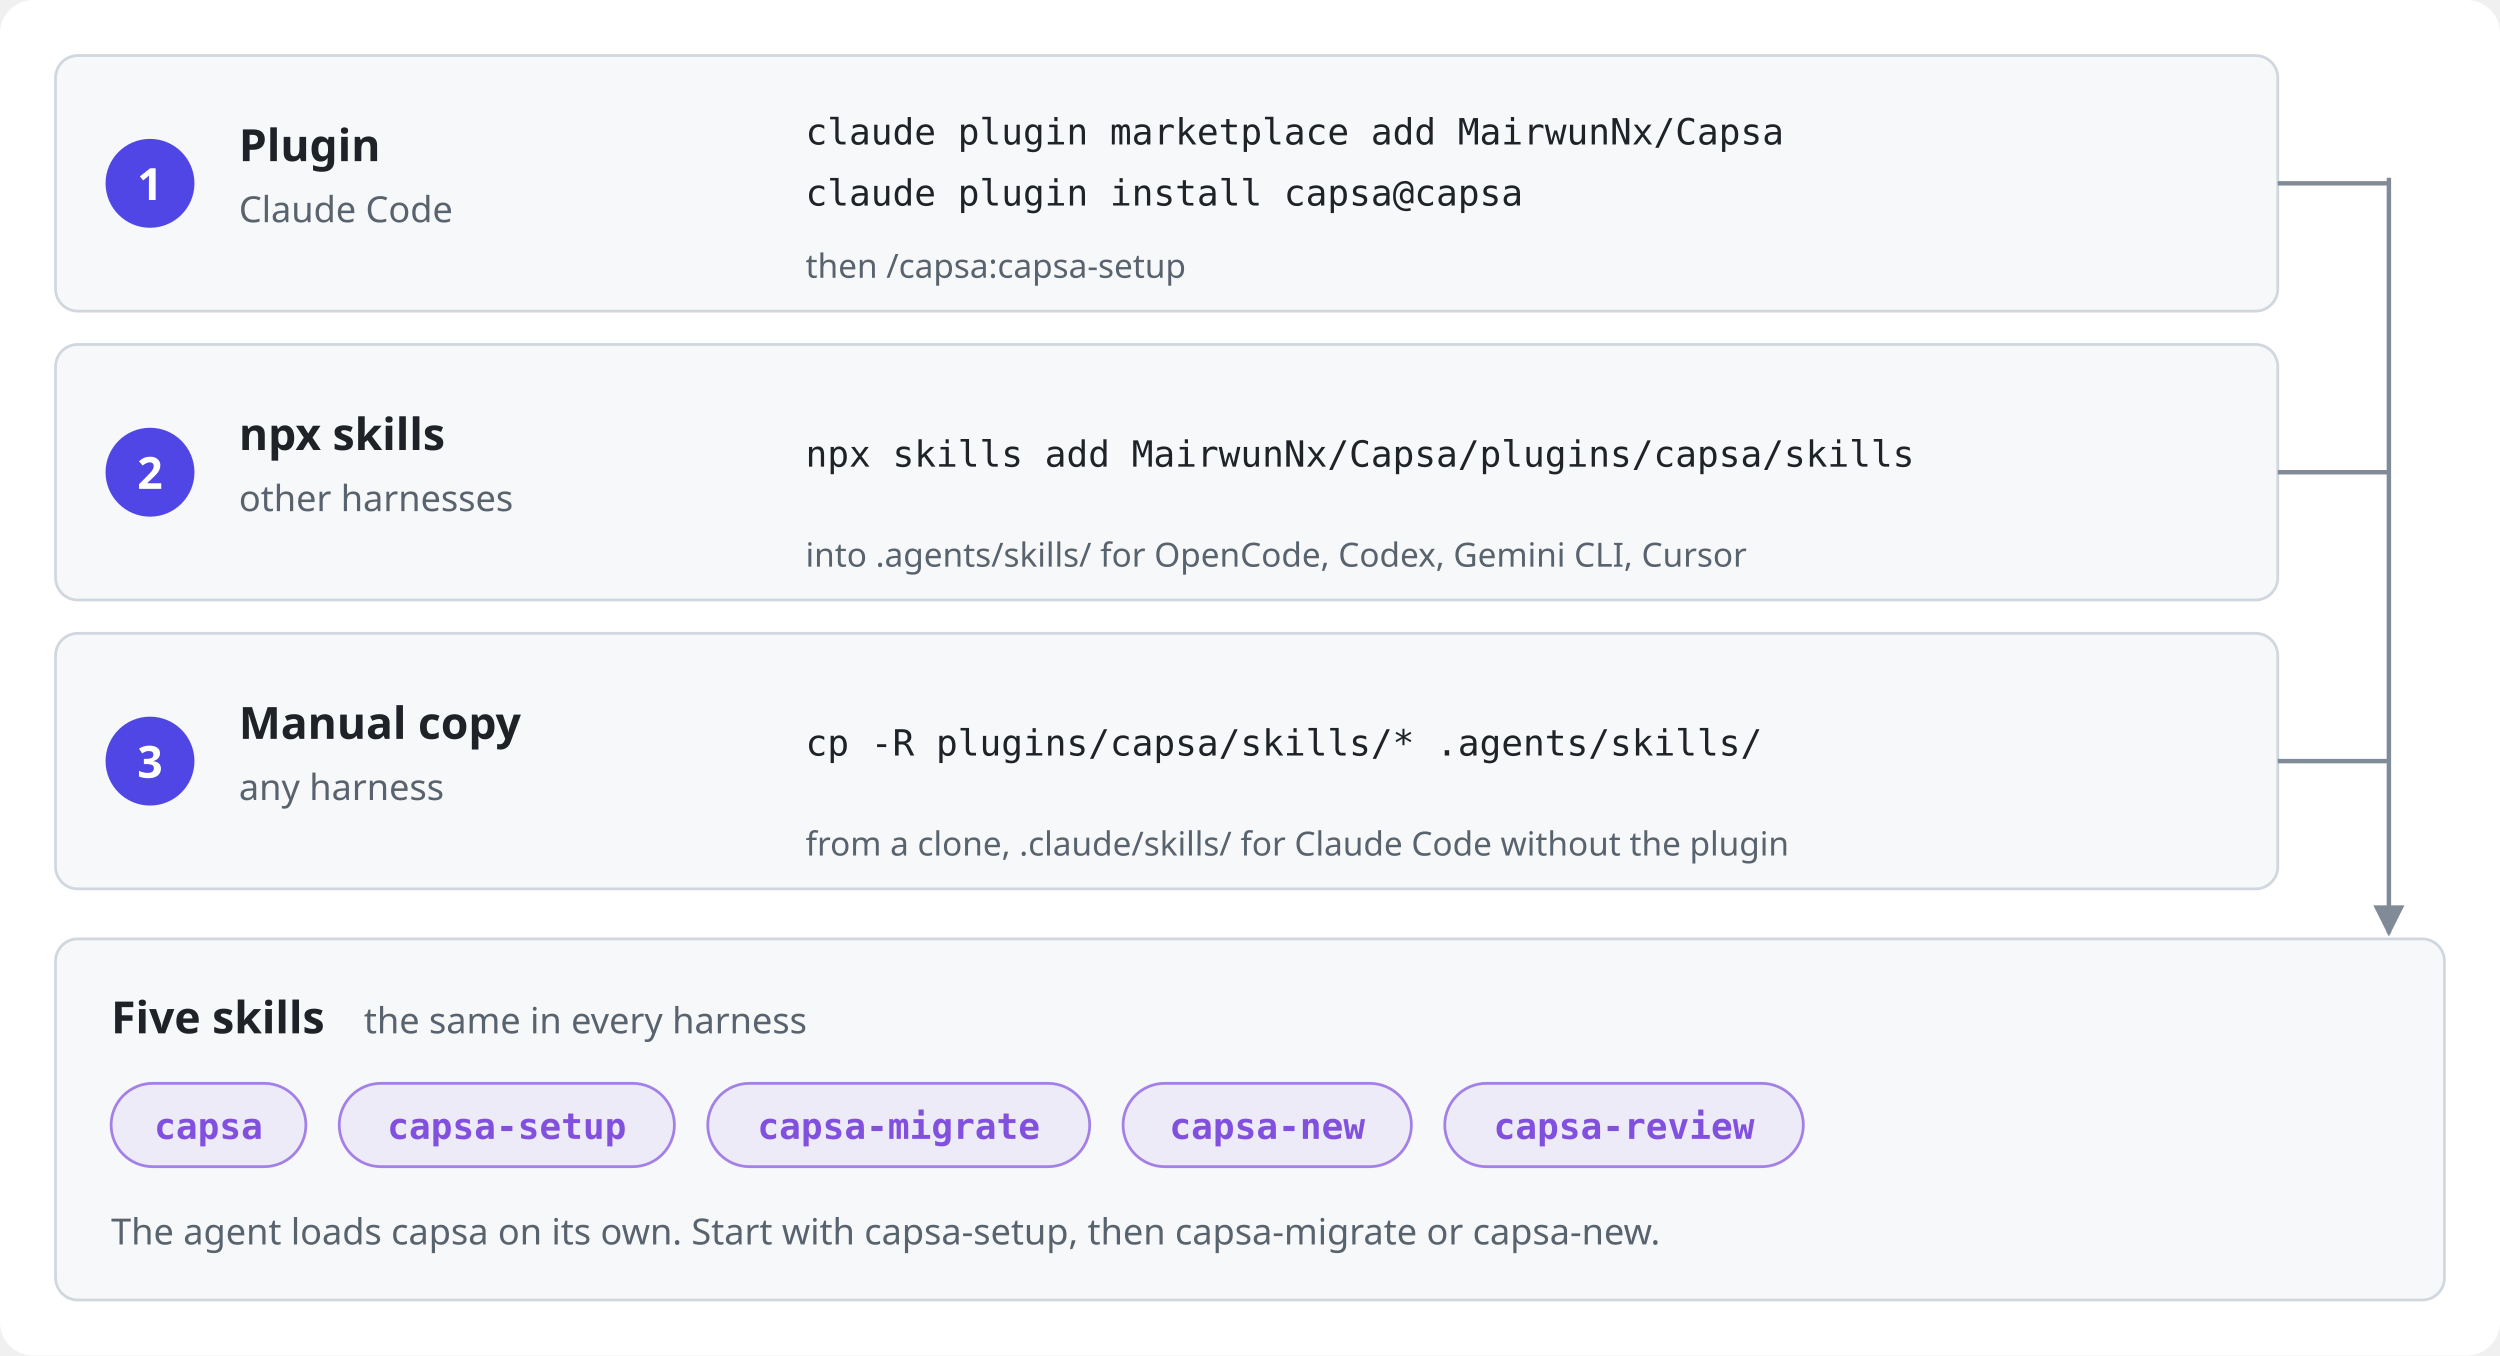
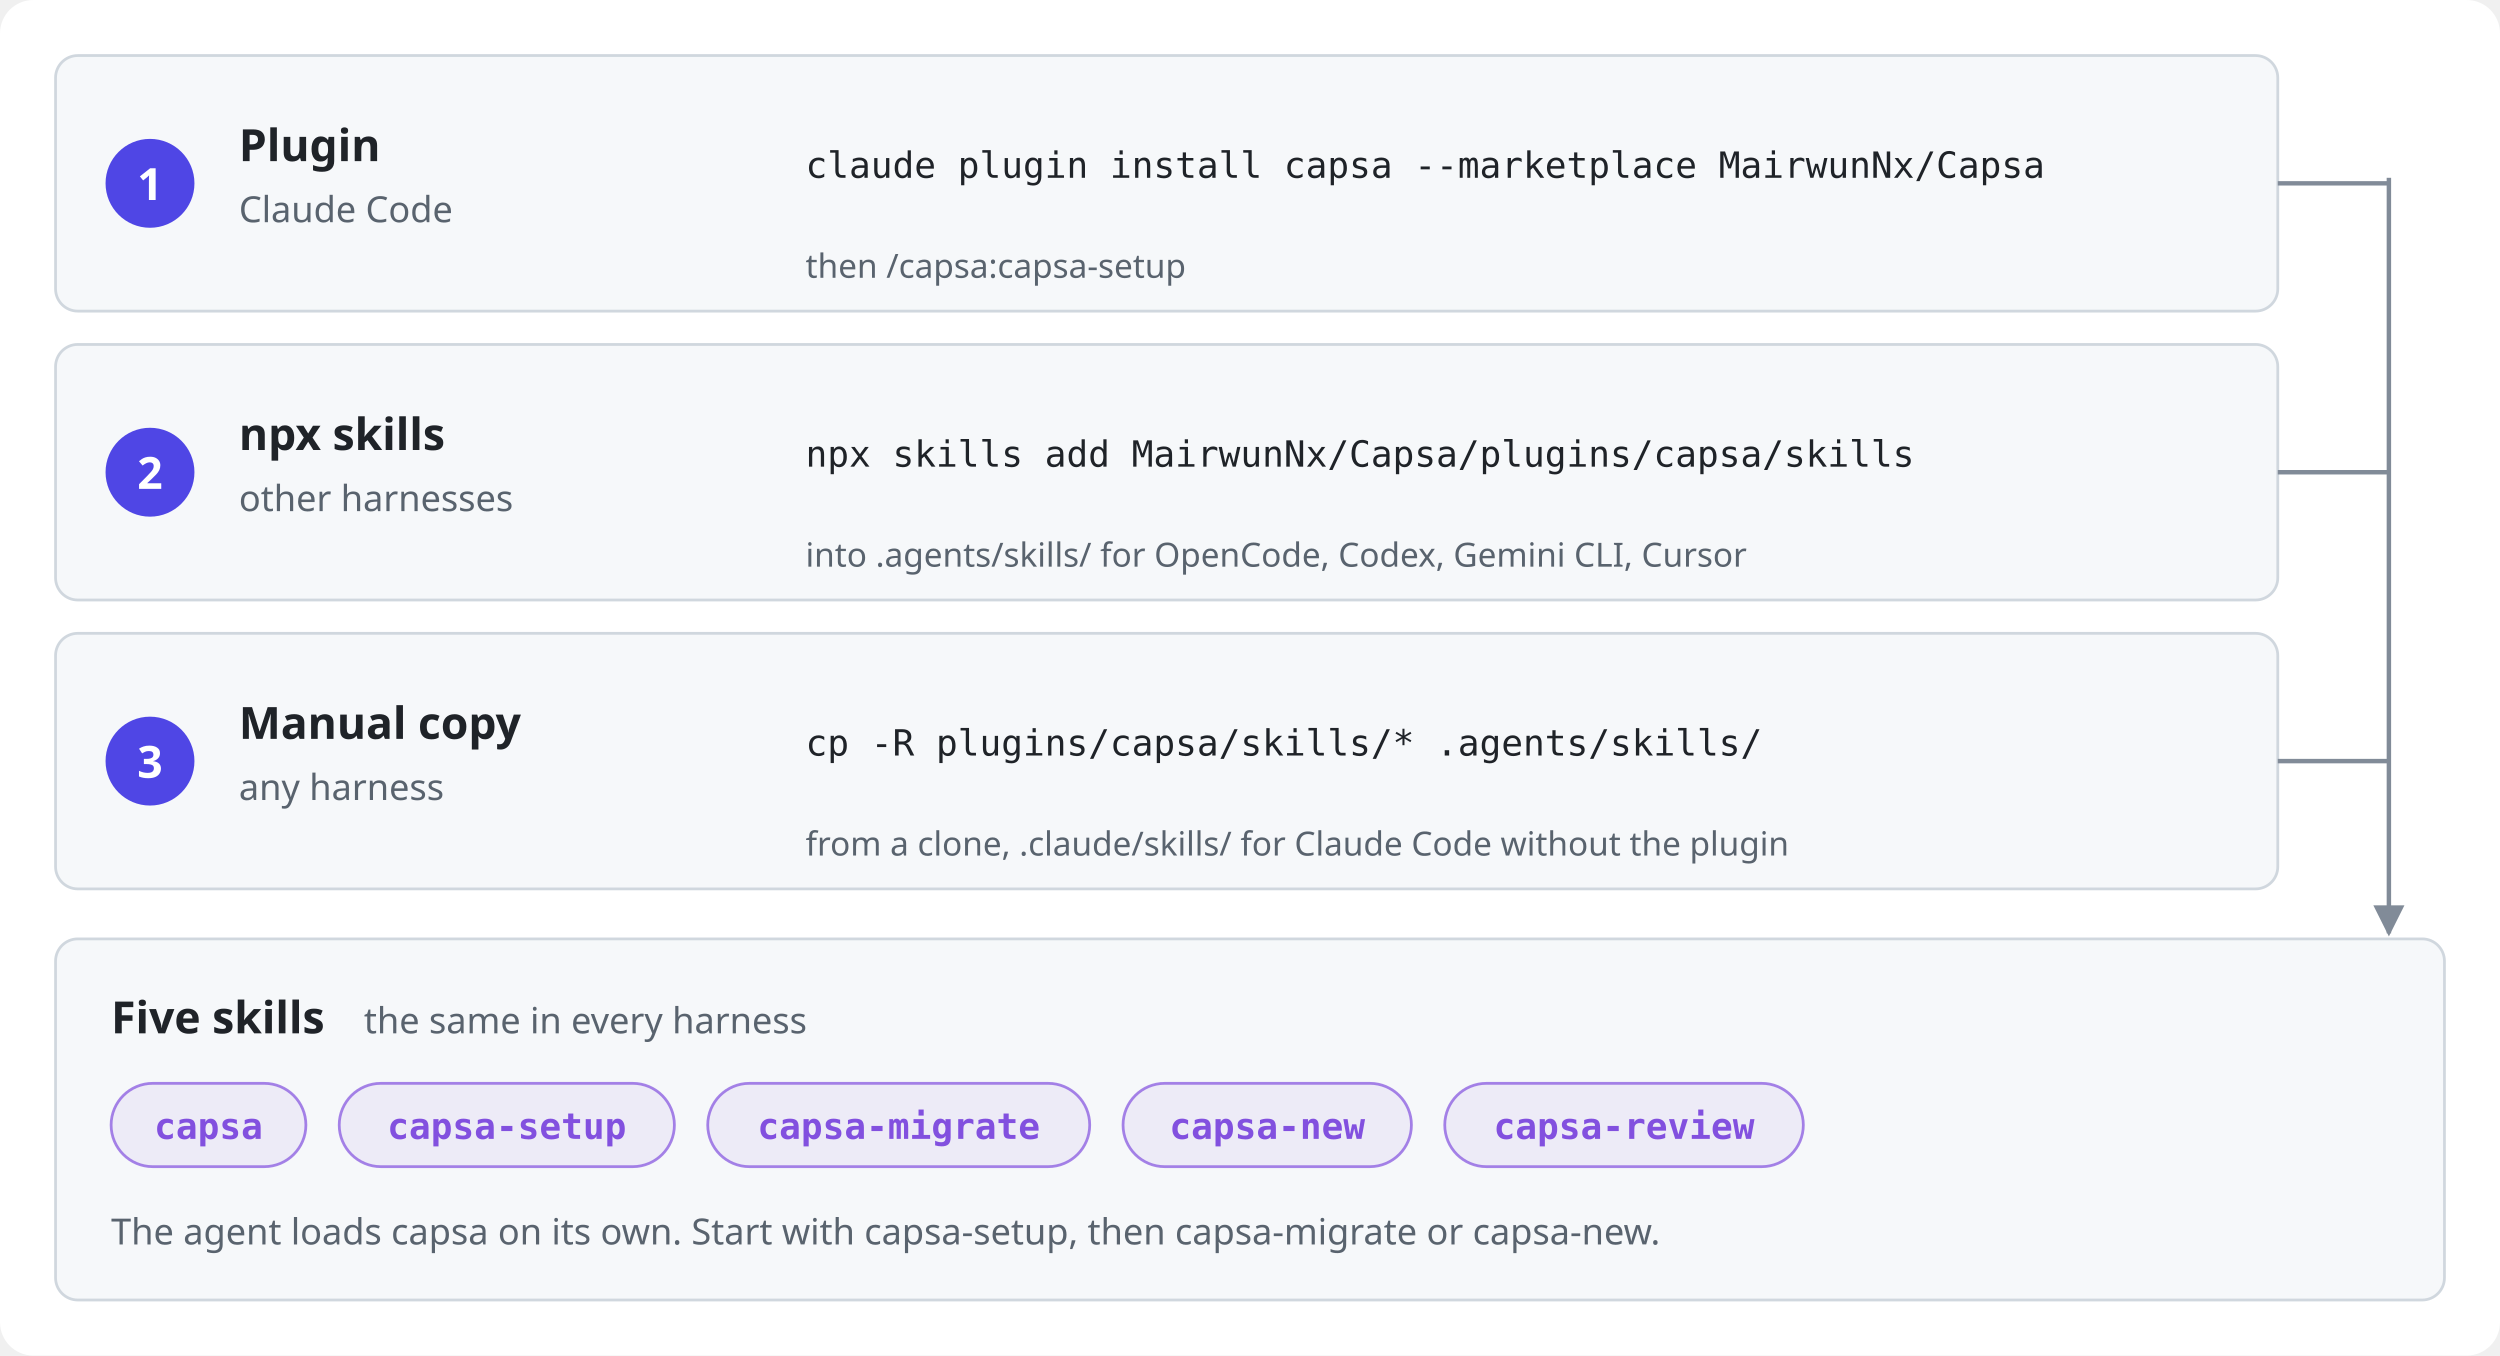
<svg xmlns="http://www.w3.org/2000/svg" width="900" height="488" viewBox="0 0 900 488" font-family="-apple-system, BlinkMacSystemFont, 'Segoe UI', 'Noto Sans', Helvetica, Arial, sans-serif" role="img">
  <defs>
    <marker id="m0" viewBox="0 0 10 10" refX="9" refY="5" markerWidth="7" markerHeight="7" orient="auto-start-reverse">
      <path d="M0 0 L10 5 L0 10z" fill="#818b98" />
    </marker>
  </defs>
  <rect width="900" height="488" rx="12" fill="#ffffff" />
  <rect x="20" y="20" width="800" height="92" rx="8" fill="#f6f8fa" stroke="#d0d7de" stroke-width="1" />
  <circle cx="54" cy="66" r="16" fill="#4f46e5" />
  <text x="54" y="72" font-size="16" fill="#ffffff" font-weight="700" text-anchor="middle">1</text>
  <text x="86" y="58" font-size="16" fill="#1f2328" font-weight="700">Plugin</text>
  <text x="86" y="80" font-size="13" fill="#59636e">Claude Code</text>
-   <text x="290" y="52" font-size="13" fill="#1f2328" font-family="ui-monospace, SFMono-Regular, 'SF Mono', Menlo, Consolas, monospace">claude plugin marketplace add MairwunNx/Capsa</text>
-   <text x="290" y="74" font-size="13" fill="#1f2328" font-family="ui-monospace, SFMono-Regular, 'SF Mono', Menlo, Consolas, monospace">claude plugin install capsa@capsa</text>
+   <text x="290" y="64" font-size="13" fill="#1f2328" font-family="ui-monospace, SFMono-Regular, 'SF Mono', Menlo, Consolas, monospace">claude plugin install capsa --marketplace MairwunNx/Capsa</text>
  <text x="290" y="100" font-size="12" fill="#59636e">then /capsa:capsa-setup</text>
  <path d="M820 66 L860 66" fill="none" stroke="#818b98" stroke-width="1.6" stroke-linejoin="round" />
  <rect x="20" y="124" width="800" height="92" rx="8" fill="#f6f8fa" stroke="#d0d7de" stroke-width="1" />
  <circle cx="54" cy="170" r="16" fill="#4f46e5" />
  <text x="54" y="176" font-size="16" fill="#ffffff" font-weight="700" text-anchor="middle">2</text>
  <text x="86" y="162" font-size="16" fill="#1f2328" font-weight="700">npx skills</text>
  <text x="86" y="184" font-size="13" fill="#59636e">other harnesses</text>
  <text x="290" y="168" font-size="13" fill="#1f2328" font-family="ui-monospace, SFMono-Regular, 'SF Mono', Menlo, Consolas, monospace">npx skills add MairwunNx/Capsa/plugins/capsa/skills</text>
  <text x="290" y="204" font-size="12" fill="#59636e">into .agents/skills/ for OpenCode, Codex, Gemini CLI, Cursor</text>
  <path d="M820 170 L860 170" fill="none" stroke="#818b98" stroke-width="1.6" stroke-linejoin="round" />
  <rect x="20" y="228" width="800" height="92" rx="8" fill="#f6f8fa" stroke="#d0d7de" stroke-width="1" />
  <circle cx="54" cy="274" r="16" fill="#4f46e5" />
  <text x="54" y="280" font-size="16" fill="#ffffff" font-weight="700" text-anchor="middle">3</text>
  <text x="86" y="266" font-size="16" fill="#1f2328" font-weight="700">Manual copy</text>
  <text x="86" y="288" font-size="13" fill="#59636e">any harness</text>
  <text x="290" y="272" font-size="13" fill="#1f2328" font-family="ui-monospace, SFMono-Regular, 'SF Mono', Menlo, Consolas, monospace">cp -R plugins/capsa/skills/* .agents/skills/</text>
  <text x="290" y="308" font-size="12" fill="#59636e">from a clone, .claude/skills/ for Claude Code without the plugin</text>
  <path d="M820 274 L860 274" fill="none" stroke="#818b98" stroke-width="1.6" stroke-linejoin="round" />
  <path d="M860 64 L860 336" fill="none" stroke="#818b98" stroke-width="1.6" stroke-linejoin="round" marker-end="url(#m0)" />
  <rect x="20" y="338" width="860" height="130" rx="8" fill="#f6f8fa" stroke="#d0d7de" stroke-width="1" />
  <text x="40" y="372" font-size="16" fill="#1f2328" font-weight="700">Five skills</text>
  <text x="131" y="372" font-size="13" fill="#59636e">the same in every harness</text>
  <rect x="40" y="390" width="70.12" height="30" rx="15" fill="#8250df" fill-opacity="0.08" stroke="#8250df" stroke-width="1" stroke-opacity="0.7" />
  <text x="75.06" y="410" font-size="13" fill="#8250df" font-weight="700" text-anchor="middle" font-family="ui-monospace, SFMono-Regular, 'SF Mono', Menlo, Consolas, monospace">capsa</text>
  <rect x="122.12" y="390" width="120.664" height="30" rx="15" fill="#8250df" fill-opacity="0.08" stroke="#8250df" stroke-width="1" stroke-opacity="0.7" />
  <text x="182.452" y="410" font-size="13" fill="#8250df" font-weight="700" text-anchor="middle" font-family="ui-monospace, SFMono-Regular, 'SF Mono', Menlo, Consolas, monospace">capsa-setup</text>
  <rect x="254.784" y="390" width="137.512" height="30" rx="15" fill="#8250df" fill-opacity="0.08" stroke="#8250df" stroke-width="1" stroke-opacity="0.7" />
  <text x="323.54" y="410" font-size="13" fill="#8250df" font-weight="700" text-anchor="middle" font-family="ui-monospace, SFMono-Regular, 'SF Mono', Menlo, Consolas, monospace">capsa-migrate</text>
  <rect x="404.296" y="390" width="103.816" height="30" rx="15" fill="#8250df" fill-opacity="0.08" stroke="#8250df" stroke-width="1" stroke-opacity="0.7" />
  <text x="456.204" y="410" font-size="13" fill="#8250df" font-weight="700" text-anchor="middle" font-family="ui-monospace, SFMono-Regular, 'SF Mono', Menlo, Consolas, monospace">capsa-new</text>
  <rect x="520.112" y="390" width="129.088" height="30" rx="15" fill="#8250df" fill-opacity="0.08" stroke="#8250df" stroke-width="1" stroke-opacity="0.7" />
  <text x="584.656" y="410" font-size="13" fill="#8250df" font-weight="700" text-anchor="middle" font-family="ui-monospace, SFMono-Regular, 'SF Mono', Menlo, Consolas, monospace">capsa-review</text>
  <text x="40" y="448" font-size="13" fill="#59636e">The agent loads capsa on its own. Start with capsa-setup, then capsa-migrate or capsa-new.</text>
</svg>
